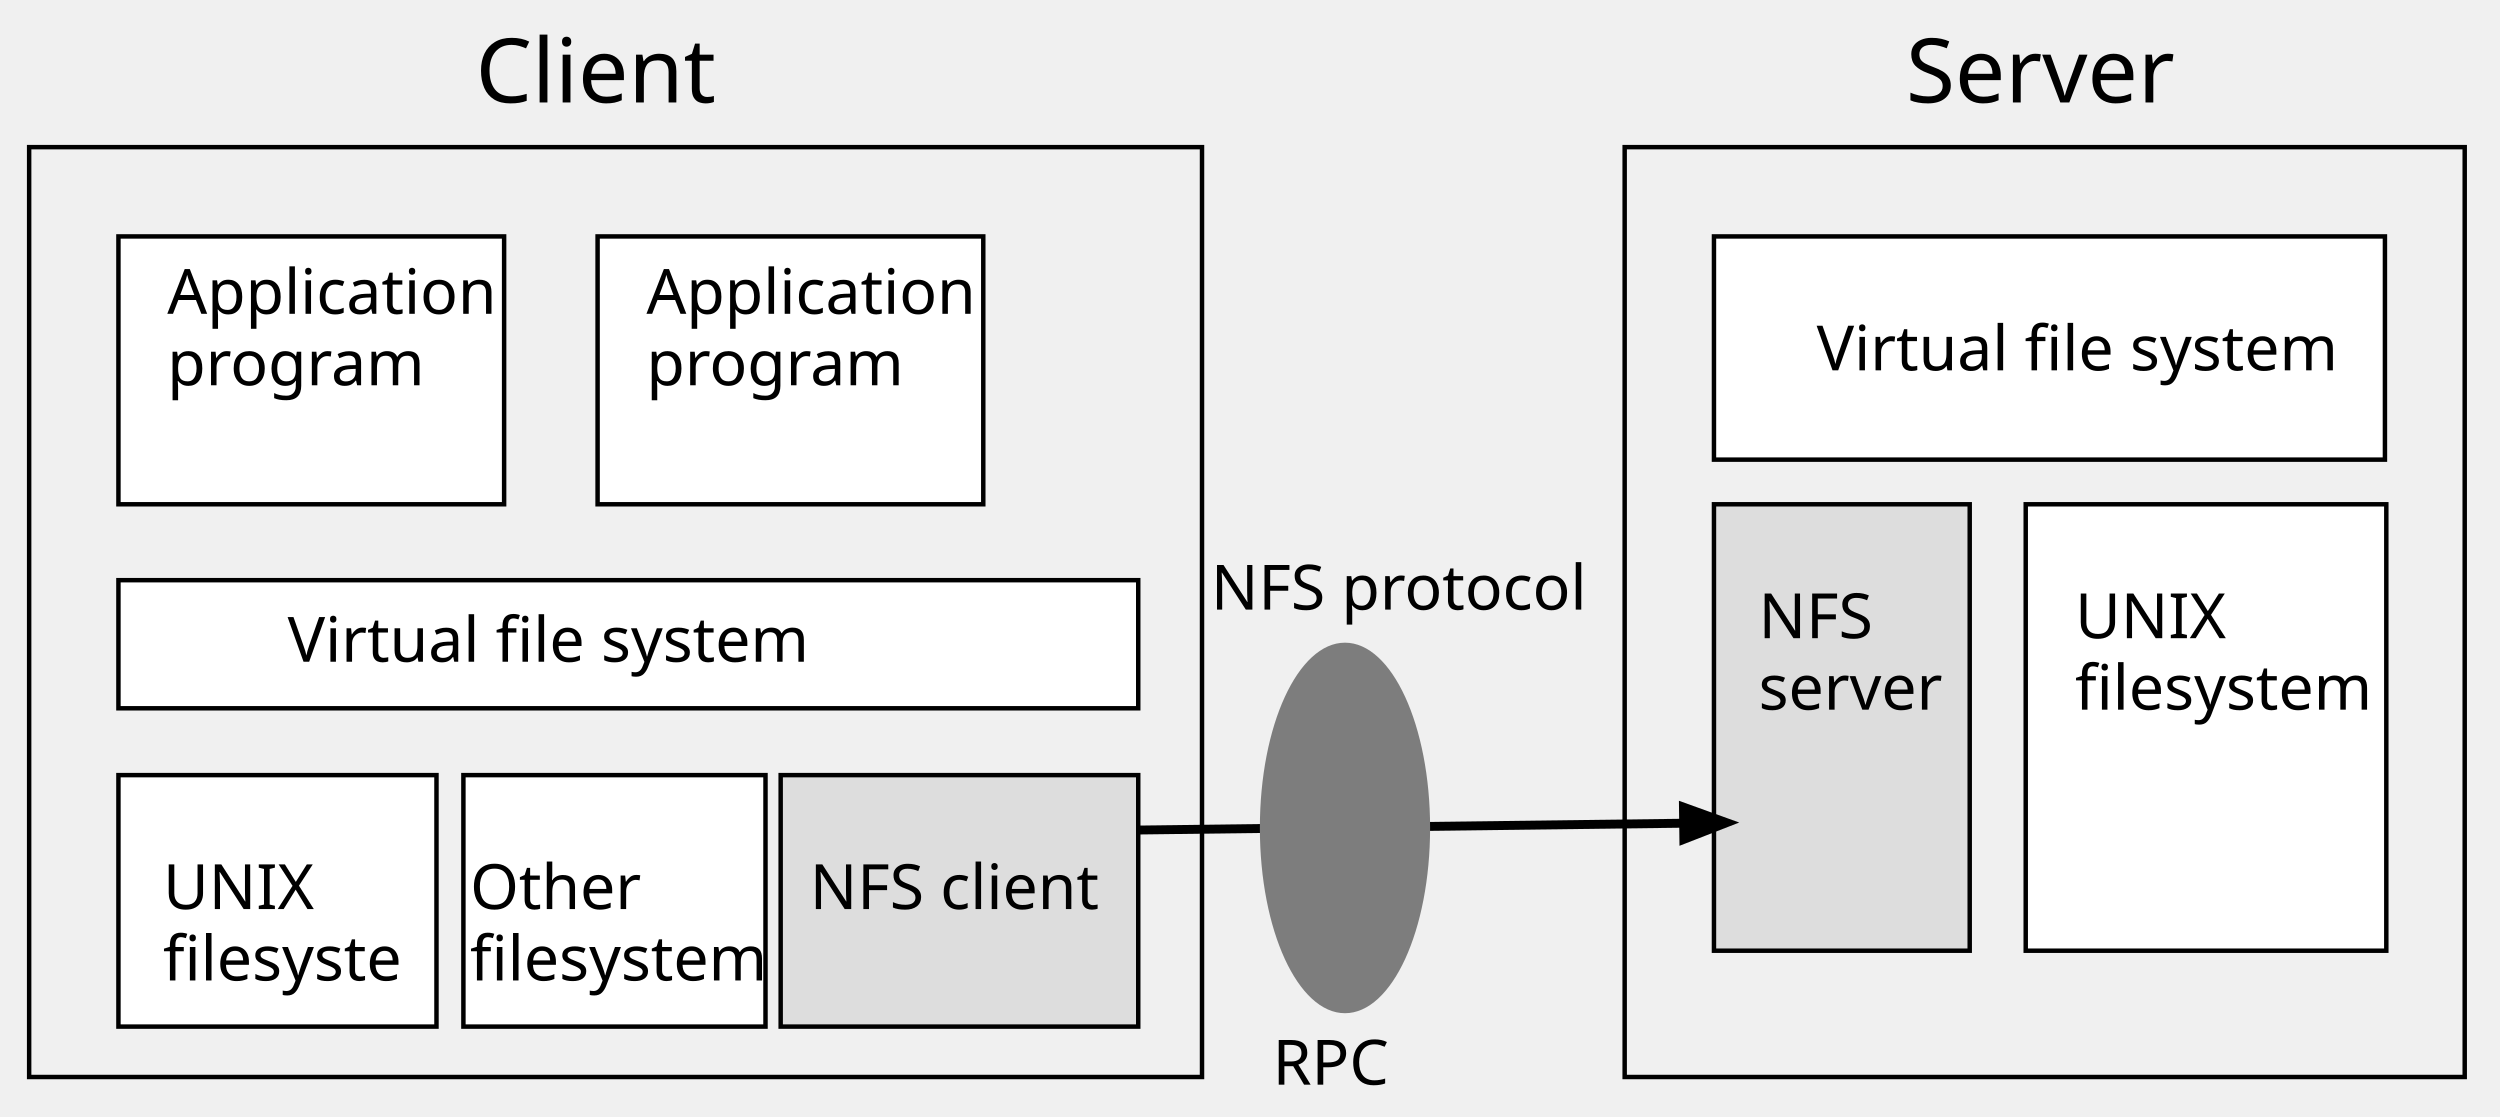
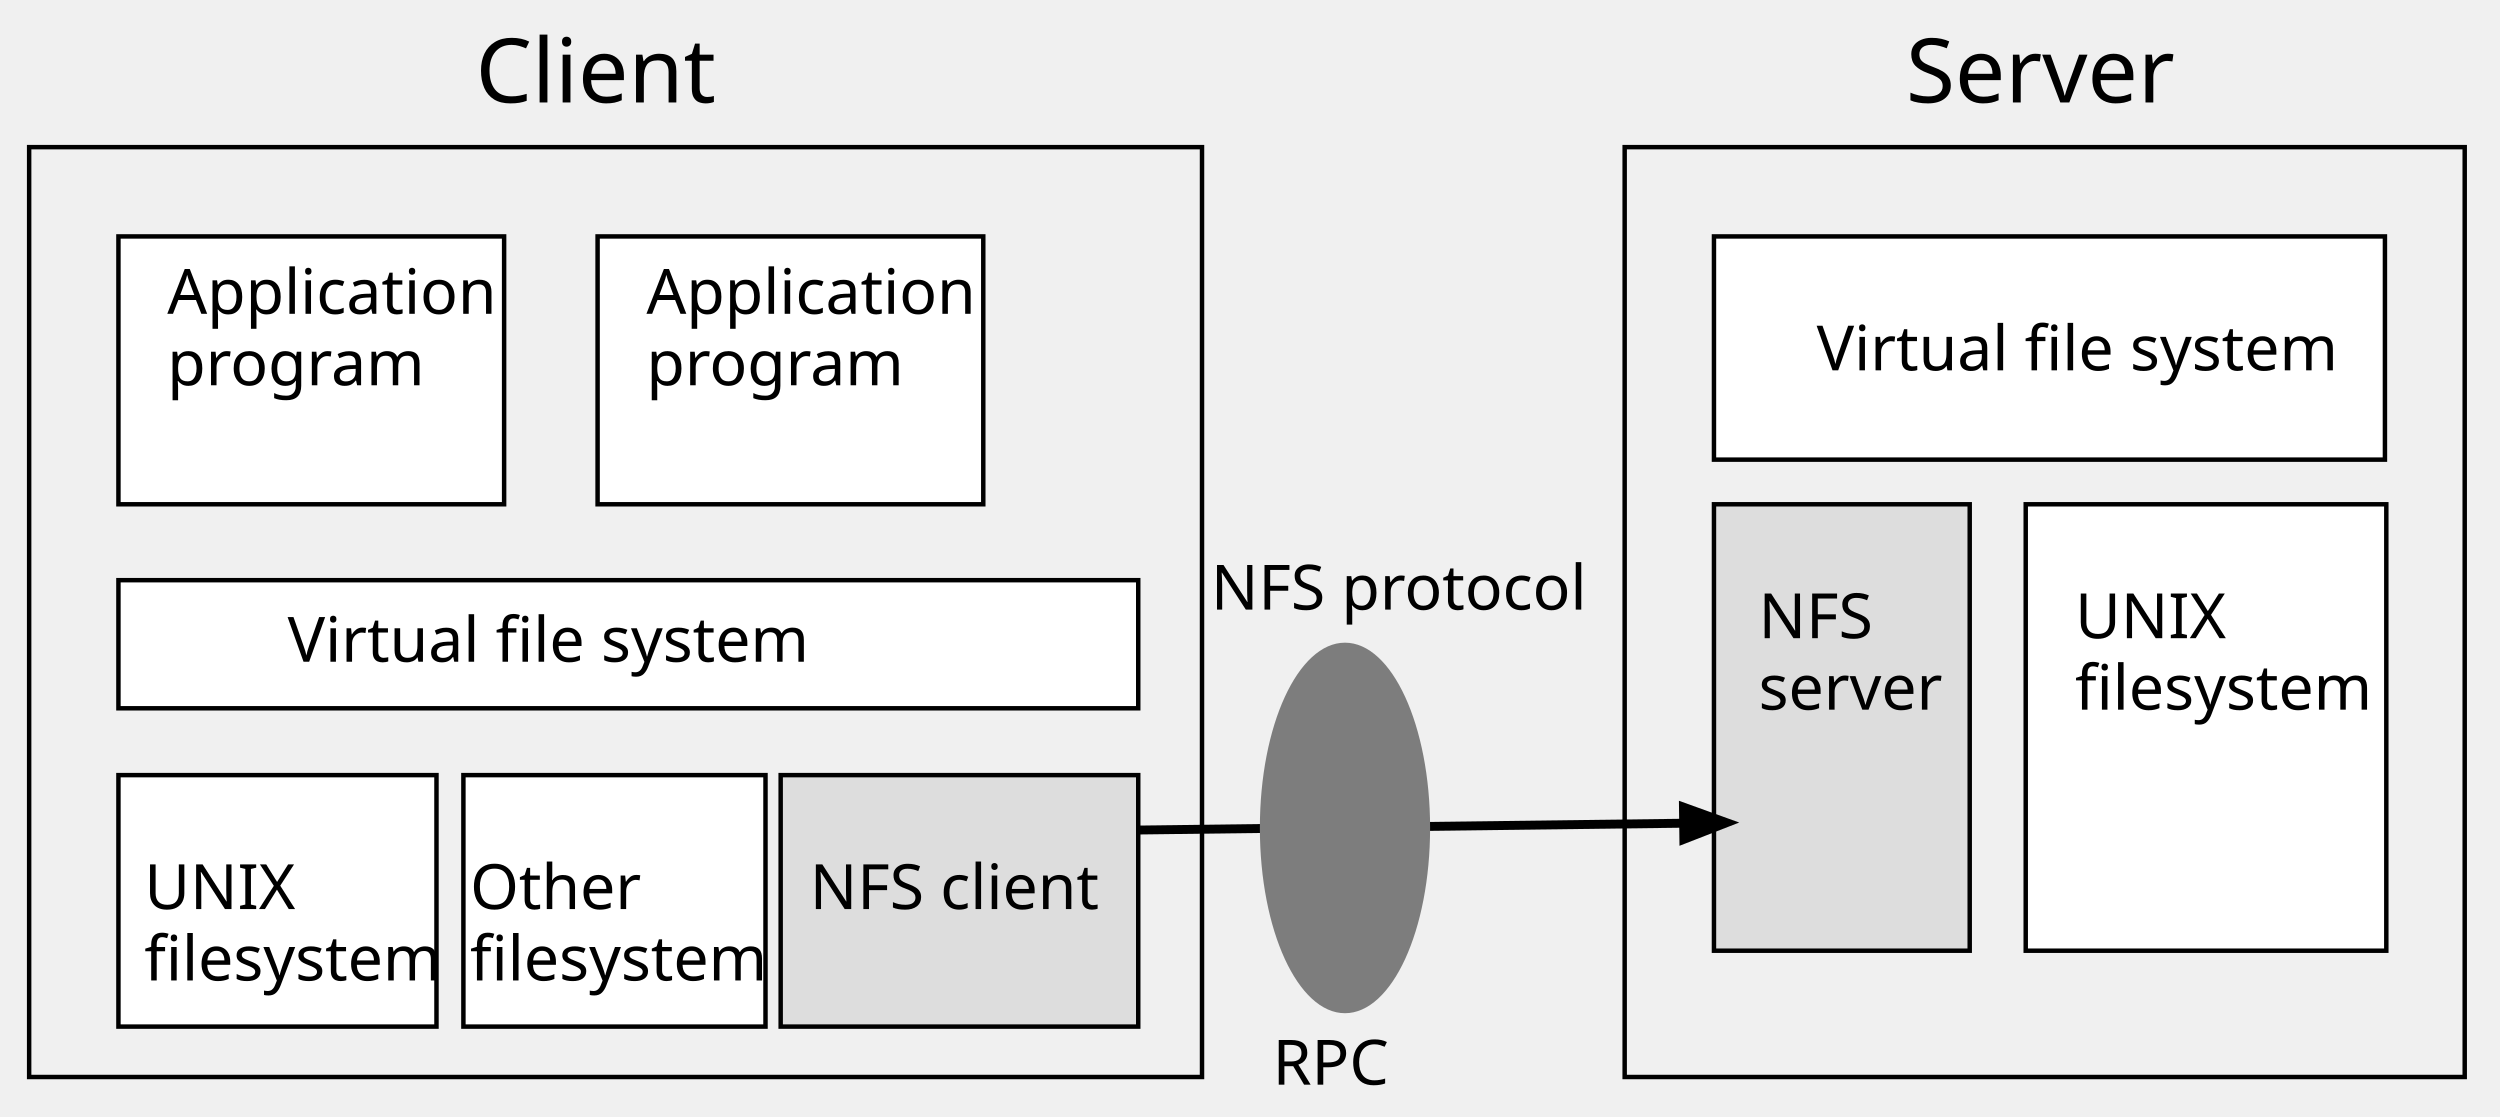
<svg xmlns="http://www.w3.org/2000/svg" version="1.1" x="0" y="0" width="560" height="250" viewBox="0, 0, 560, 250">
  <g id="Layer_1">
    <path d="M363.926,32.959 L552.095,32.959 L552.095,241.249 L363.926,241.249 z" fill-opacity="0" stroke="#000000" stroke-width="1" />
-     <text transform="matrix(1, 0, 0, 1, 457.147, 16.959)">
-       <tspan x="-30.222" y="6" font-family="ArialMT" font-size="20" fill="#000000">Server</tspan>
+     <text transform="matrix(1, 0, 0, 1, 456.878, 16.959)">
+       <tspan x="-29.953" y="6" font-family="ArialMT" font-size="20" fill="#000000">Server</tspan>
    </text>
    <g>
      <path d="M383.926,52.959 L534.225,52.959 L534.225,102.959 L383.926,102.959 z" fill="#FFFFFF" />
      <path d="M383.926,52.959 L534.225,52.959 L534.225,102.959 L383.926,102.959 z" fill-opacity="0" stroke="#000000" stroke-width="1" />
    </g>
    <text transform="matrix(1, 0, 0, 1, 462.147, 78.459)">
      <tspan x="-55.222" y="4.5" font-family="ArialMT" font-size="14" fill="#000000">Virtual file system</tspan>
    </text>
    <g>
      <path d="M383.926,112.959 L441.215,112.959 L441.215,212.959 L383.926,212.959 z" fill="#DDDDDD" />
      <path d="M383.926,112.959 L441.215,112.959 L441.215,212.959 L383.926,212.959 z" fill-opacity="0" stroke="#000000" stroke-width="1" />
    </g>
-     <text transform="matrix(1, 0, 0, 1, 417.57, 146.459)">
-       <tspan x="-23.645" y="-3.5" font-family="ArialMT" font-size="14" fill="#000000">NFS</tspan>
-       <tspan x="-23.645" y="12.5" font-family="ArialMT" font-size="14" fill="#000000">server</tspan>
-     </text>
+     <g>
+       <text transform="matrix(1, 0, 0, 1, 408.425, 138.459)">
+         <tspan x="-14.5" y="4.5" font-family="ArialMT" font-size="14" fill="#000000">NFS</tspan>
+       </text>
+       <text transform="matrix(1, 0, 0, 1, 413.873, 154.459)">
+         <tspan x="-19.948" y="4.5" font-family="ArialMT" font-size="14" fill="#000000">server</tspan>
+       </text>
+     </g>
    <g>
      <g>
        <path d="M453.761,112.959 L534.533,112.959 L534.533,212.959 L453.761,212.959 z" fill="#FFFFFF" />
        <path d="M453.761,112.959 L534.533,112.959 L534.533,212.959 L453.761,212.959 z" fill-opacity="0" stroke="#000000" stroke-width="1" />
      </g>
-       <text transform="matrix(1, 0, 0, 1, 497.354, 146.459)">
-         <tspan x="-32.527" y="-3.5" font-family="ArialMT" font-size="14" fill="#000000">UNIX</tspan>
-         <tspan x="-32.527" y="12.5" font-family="ArialMT" font-size="14" fill="#000000">filesystem</tspan>
-       </text>
+       <g>
+         <text transform="matrix(1, 0, 0, 1, 482.051, 138.459)">
+           <tspan x="-17.224" y="4.5" font-family="ArialMT" font-size="14" fill="#000000">UNIX</tspan>
+         </text>
+         <text transform="matrix(1, 0, 0, 1, 496.444, 154.459)">
+           <tspan x="-31.617" y="4.5" font-family="ArialMT" font-size="14" fill="#000000">filesystem</tspan>
+         </text>
+       </g>
    </g>
    <g>
      <path d="M245.786,186.039 L388.941,184.255" fill="#000000" />
      <g>
        <path d="M245.786,186.039 L377.142,184.402" fill-opacity="0" stroke="#000000" stroke-width="2" />
-         <path d="M377.187,188.002 L386.742,184.282 L377.097,180.802 z" fill="#000000" fill-opacity="1" stroke="#000000" stroke-width="2" stroke-opacity="1" />
+         <g>
+           <path d="M377.187,188.002 L386.742,184.282 L377.097,180.802 z" fill="#000000" />
+           <path d="M377.187,188.002 L386.742,184.282 L377.097,180.802 z" fill-opacity="0" stroke="#000000" stroke-width="2" />
+         </g>
      </g>
    </g>
    <path d="M320.343,185.459 C320.343,208.379 311.807,226.959 301.277,226.959 C290.747,226.959 282.21,208.379 282.21,185.459 C282.21,162.539 290.747,143.959 301.277,143.959 C311.807,143.959 320.343,162.539 320.343,185.459 z" fill="#7D7D7D" />
    <text transform="matrix(1, 0, 0, 1, 312.599, 132.057)">
      <tspan x="-41.348" y="4.5" font-family="ArialMT" font-size="14" fill="#000000">NFS protocol</tspan>
    </text>
-     <text transform="matrix(1, 0, 0, 1, 303.21, 238.459)">
-       <tspan x="-18.133" y="4.5" font-family="ArialMT" font-size="14" fill="#000000">RPC</tspan>
+     <text transform="matrix(1, 0, 0, 1, 300.356, 238.459)">
+       <tspan x="-15.279" y="4.5" font-family="ArialMT" font-size="14" fill="#000000">RPC</tspan>
    </text>
    <path d="M6.528,32.959 L269.251,32.959 L269.251,241.249 L6.528,241.249 z" fill-opacity="0" stroke="#000000" stroke-width="1" />
-     <text transform="matrix(1, 0, 0, 1, 134.455, 16.959)">
-       <tspan x="-27.927" y="6" font-family="ArialMT" font-size="20" fill="#000000">Client</tspan>
+     <text transform="matrix(1, 0, 0, 1, 132.594, 16.959)">
+       <tspan x="-26.066" y="6" font-family="ArialMT" font-size="20" fill="#000000">Client</tspan>
    </text>
    <g>
      <g>
        <path d="M26.528,52.959 L112.923,52.959 L112.923,112.959 L26.528,112.959 z" fill="#FFFFFF" />
        <path d="M26.528,52.959 L112.923,52.959 L112.923,112.959 L26.528,112.959 z" fill-opacity="0" stroke="#000000" stroke-width="1" />
      </g>
-       <text transform="matrix(1, 0, 0, 1, 75.197, 76.127)">
-         <tspan x="-37.726" y="-5.833" font-family="ArialMT" font-size="14" fill="#000000">Application</tspan>
-         <tspan x="-37.726" y="10.167" font-family="ArialMT" font-size="14" fill="#000000">program</tspan>
-       </text>
+       <g>
+         <text transform="matrix(1, 0, 0, 1, 72.216, 65.794)">
+           <tspan x="-34.745" y="4.5" font-family="ArialMT" font-size="14" fill="#000000">Application</tspan>
+         </text>
+         <text transform="matrix(1, 0, 0, 1, 64.036, 81.794)">
+           <tspan x="-26.565" y="4.5" font-family="ArialMT" font-size="14" fill="#000000">program</tspan>
+         </text>
+       </g>
    </g>
    <g>
      <path d="M26.528,129.959 L254.965,129.959 L254.965,158.658 L26.528,158.658 z" fill="#FFFFFF" />
      <path d="M26.528,129.959 L254.965,129.959 L254.965,158.658 L26.528,158.658 z" fill-opacity="0" stroke="#000000" stroke-width="1" />
    </g>
    <text transform="matrix(1, 0, 0, 1, 119.648, 143.727)">
      <tspan x="-55.222" y="4.5" font-family="ArialMT" font-size="14" fill="#000000">Virtual file system</tspan>
    </text>
    <g>
      <path d="M26.528,173.626 L97.771,173.626 L97.771,229.959 L26.528,229.959 z" fill="#FFFFFF" />
      <path d="M26.528,173.626 L97.771,173.626 L97.771,229.959 L26.528,229.959 z" fill-opacity="0" stroke="#000000" stroke-width="1" />
    </g>
-     <text transform="matrix(1, 0, 0, 1, 67.15, 207.126)">
-       <tspan x="-30.622" y="-3.5" font-family="ArialMT" font-size="14" fill="#000000">UNIX</tspan>
-       <tspan x="-30.622" y="12.5" font-family="ArialMT" font-size="14" fill="#000000">filesyste</tspan>
-     </text>
+     <g>
+       <text transform="matrix(1, 0, 0, 1, 52.792, 199.126)">
+         <tspan x="-20.454" y="4.5" font-family="ArialMT" font-size="14" fill="#000000">UNIX</tspan>
+       </text>
+       <text transform="matrix(1, 0, 0, 1, 66.725, 223.126)">
+         <tspan x="-34.388" y="-3.5" font-family="ArialMT" font-size="14" fill="#000000">filesystem</tspan>
+       </text>
+     </g>
    <g>
      <path d="M174.87,173.626 L254.965,173.626 L254.965,229.959 L174.87,229.959 z" fill="#DDDDDD" />
      <path d="M174.87,173.626 L254.965,173.626 L254.965,229.959 L174.87,229.959 z" fill-opacity="0" stroke="#000000" stroke-width="1" />
    </g>
    <text transform="matrix(1, 0, 0, 1, 214.178, 199.126)">
      <tspan x="-32.786" y="4.5" font-family="ArialMT" font-size="14" fill="#000000">NFS client</tspan>
    </text>
    <g>
      <path d="M103.802,173.626 L171.471,173.626 L171.471,229.959 L103.802,229.959 z" fill="#FFFFFF" />
      <path d="M103.802,173.626 L171.471,173.626 L171.471,229.959 L103.802,229.959 z" fill-opacity="0" stroke="#000000" stroke-width="1" />
    </g>
-     <text transform="matrix(1, 0, 0, 1, 137.637, 207.126)">
-       <tspan x="-32.334" y="-3.5" font-family="ArialMT" font-size="14" fill="#000000">Other</tspan>
-       <tspan x="-32.334" y="12.5" font-family="ArialMT" font-size="14" fill="#000000">filesystem</tspan>
-     </text>
+     <g>
+       <text transform="matrix(1, 0, 0, 1, 123.31, 199.126)">
+         <tspan x="-18.007" y="4.5" font-family="ArialMT" font-size="14" fill="#000000">Other</tspan>
+       </text>
+       <text transform="matrix(1, 0, 0, 1, 136.92, 215.126)">
+         <tspan x="-31.617" y="4.5" font-family="ArialMT" font-size="14" fill="#000000">filesystem</tspan>
+       </text>
+     </g>
    <g>
      <g>
        <path d="M133.859,52.959 L220.255,52.959 L220.255,112.959 L133.859,112.959 z" fill="#FFFFFF" />
        <path d="M133.859,52.959 L220.255,52.959 L220.255,112.959 L133.859,112.959 z" fill-opacity="0" stroke="#000000" stroke-width="1" />
      </g>
-       <text transform="matrix(1, 0, 0, 1, 182.529, 76.127)">
-         <tspan x="-37.726" y="-5.833" font-family="ArialMT" font-size="14" fill="#000000">Application</tspan>
-         <tspan x="-37.726" y="10.167" font-family="ArialMT" font-size="14" fill="#000000">program</tspan>
-       </text>
+       <g>
+         <text transform="matrix(1, 0, 0, 1, 179.548, 65.794)">
+           <tspan x="-34.745" y="4.5" font-family="ArialMT" font-size="14" fill="#000000">Application</tspan>
+         </text>
+         <text transform="matrix(1, 0, 0, 1, 171.368, 81.794)">
+           <tspan x="-26.565" y="4.5" font-family="ArialMT" font-size="14" fill="#000000">program</tspan>
+         </text>
+       </g>
    </g>
  </g>
</svg>
